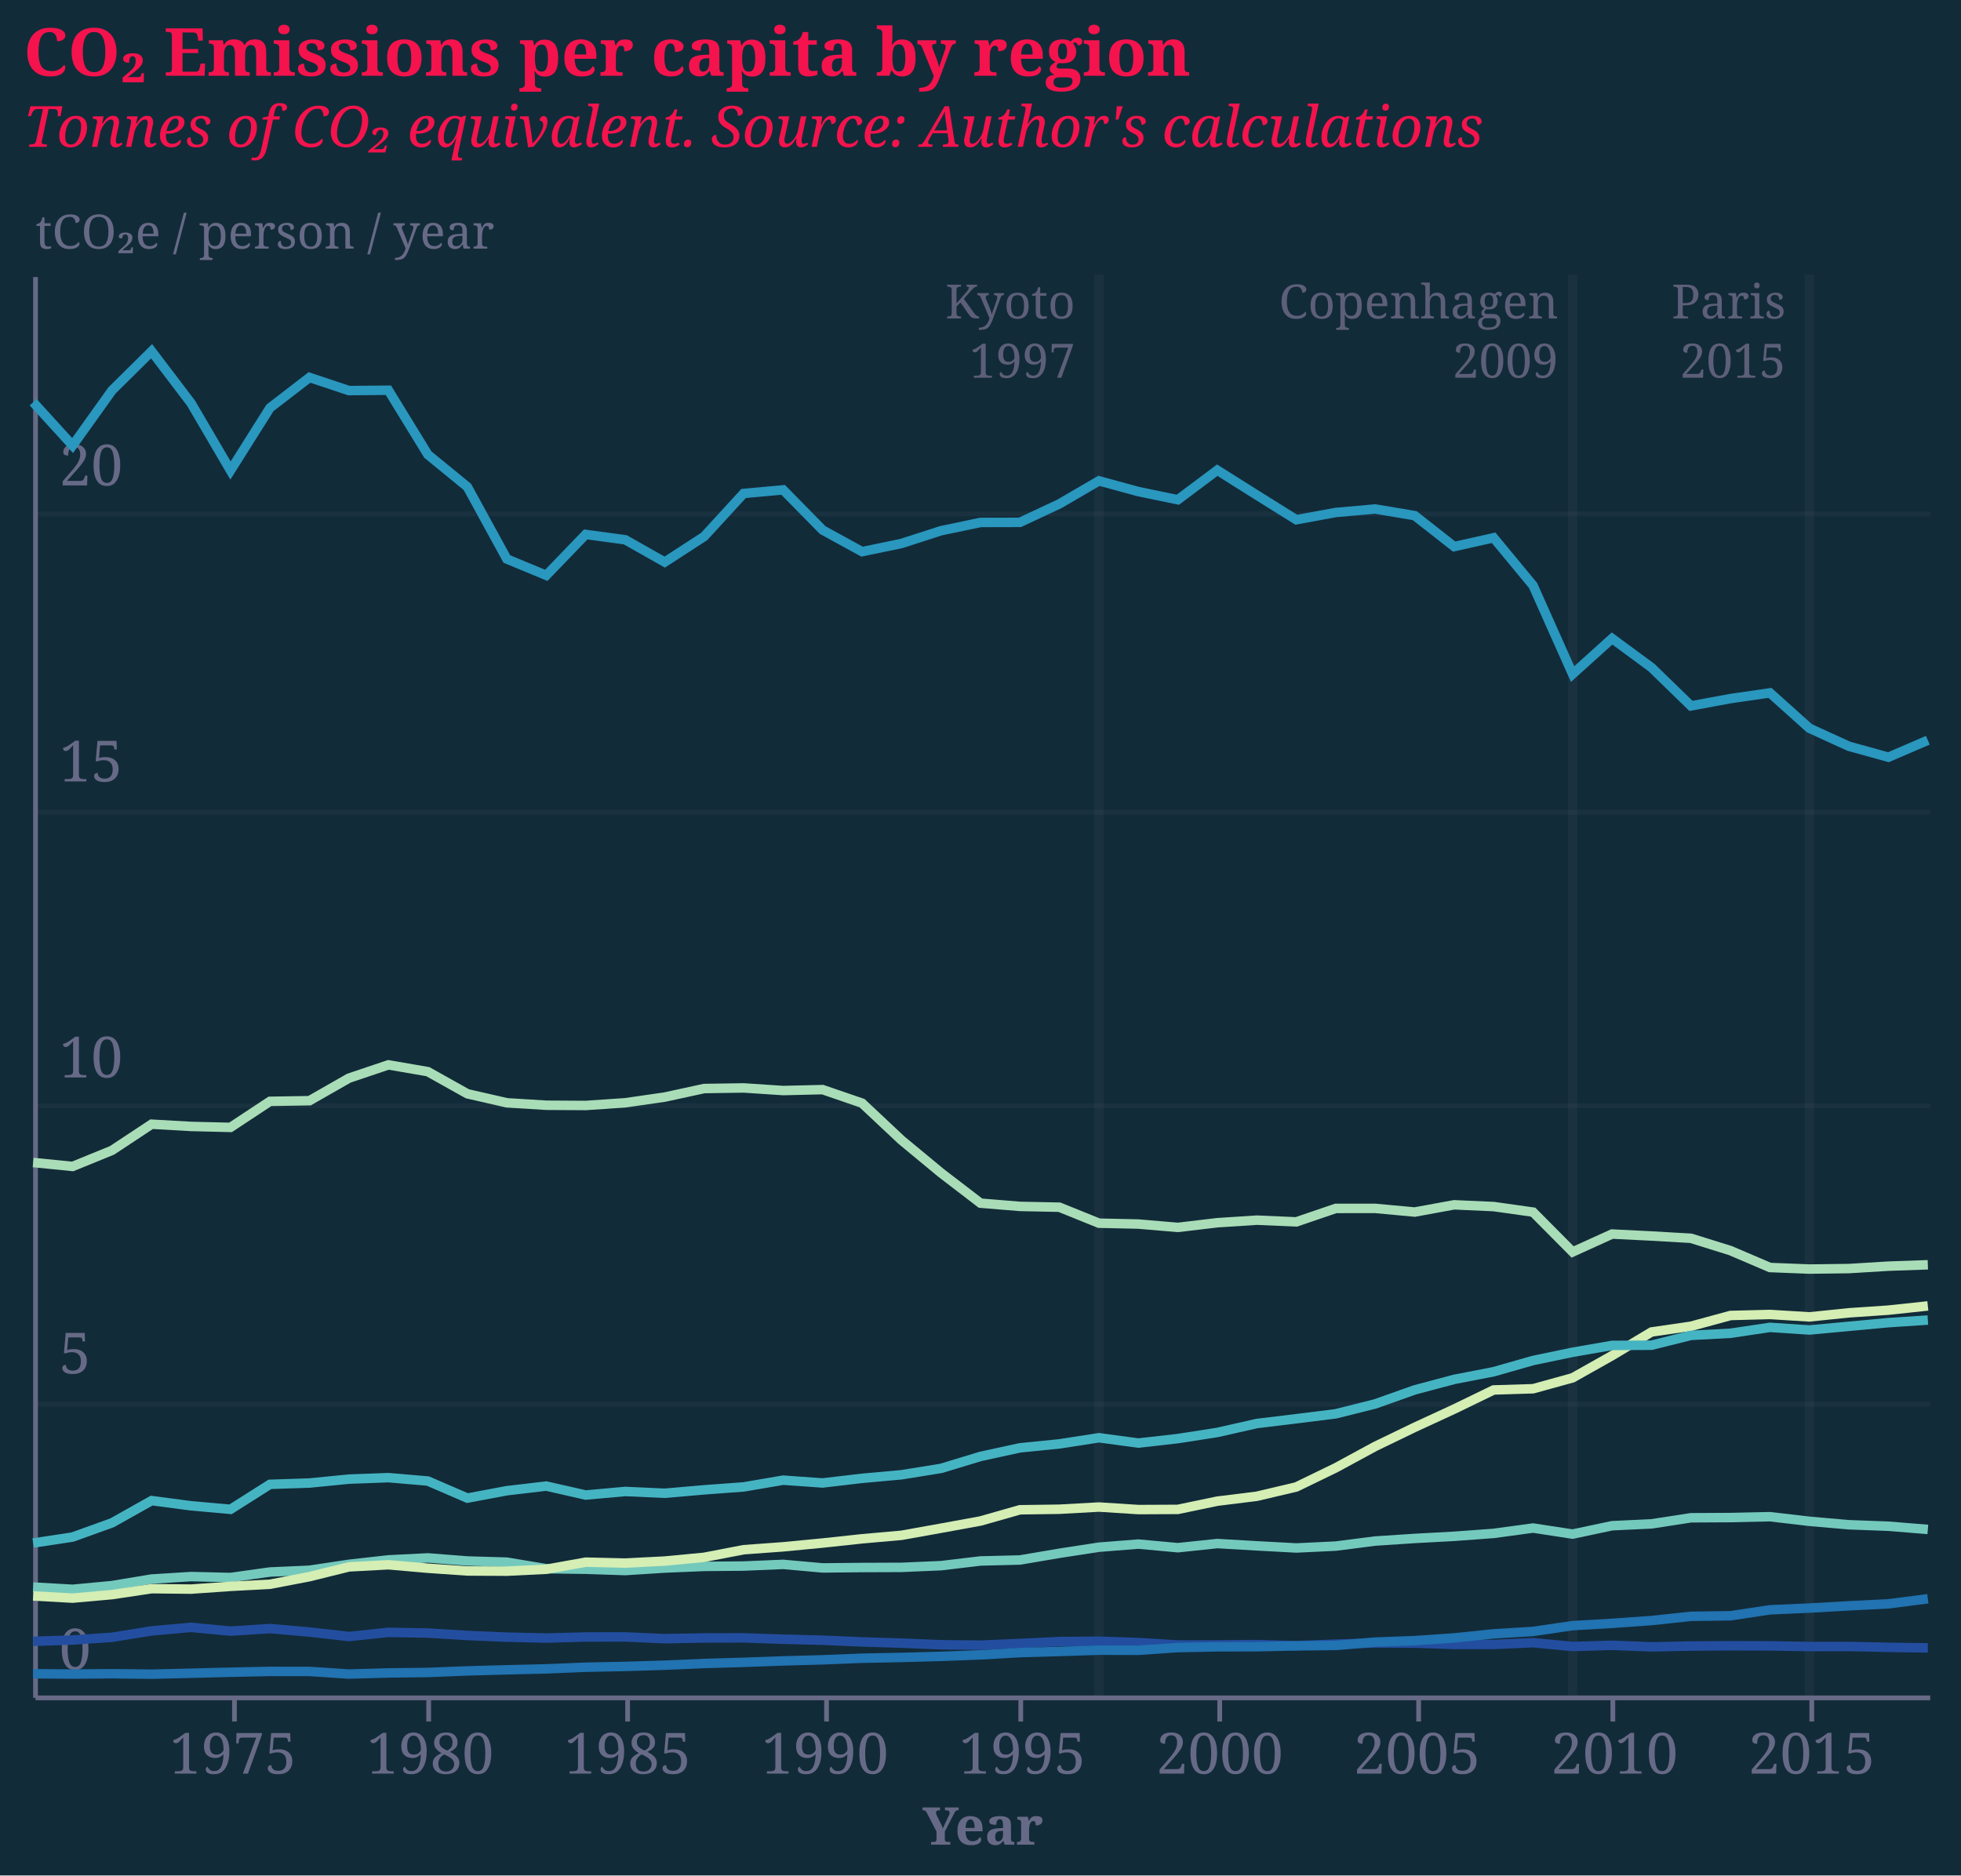
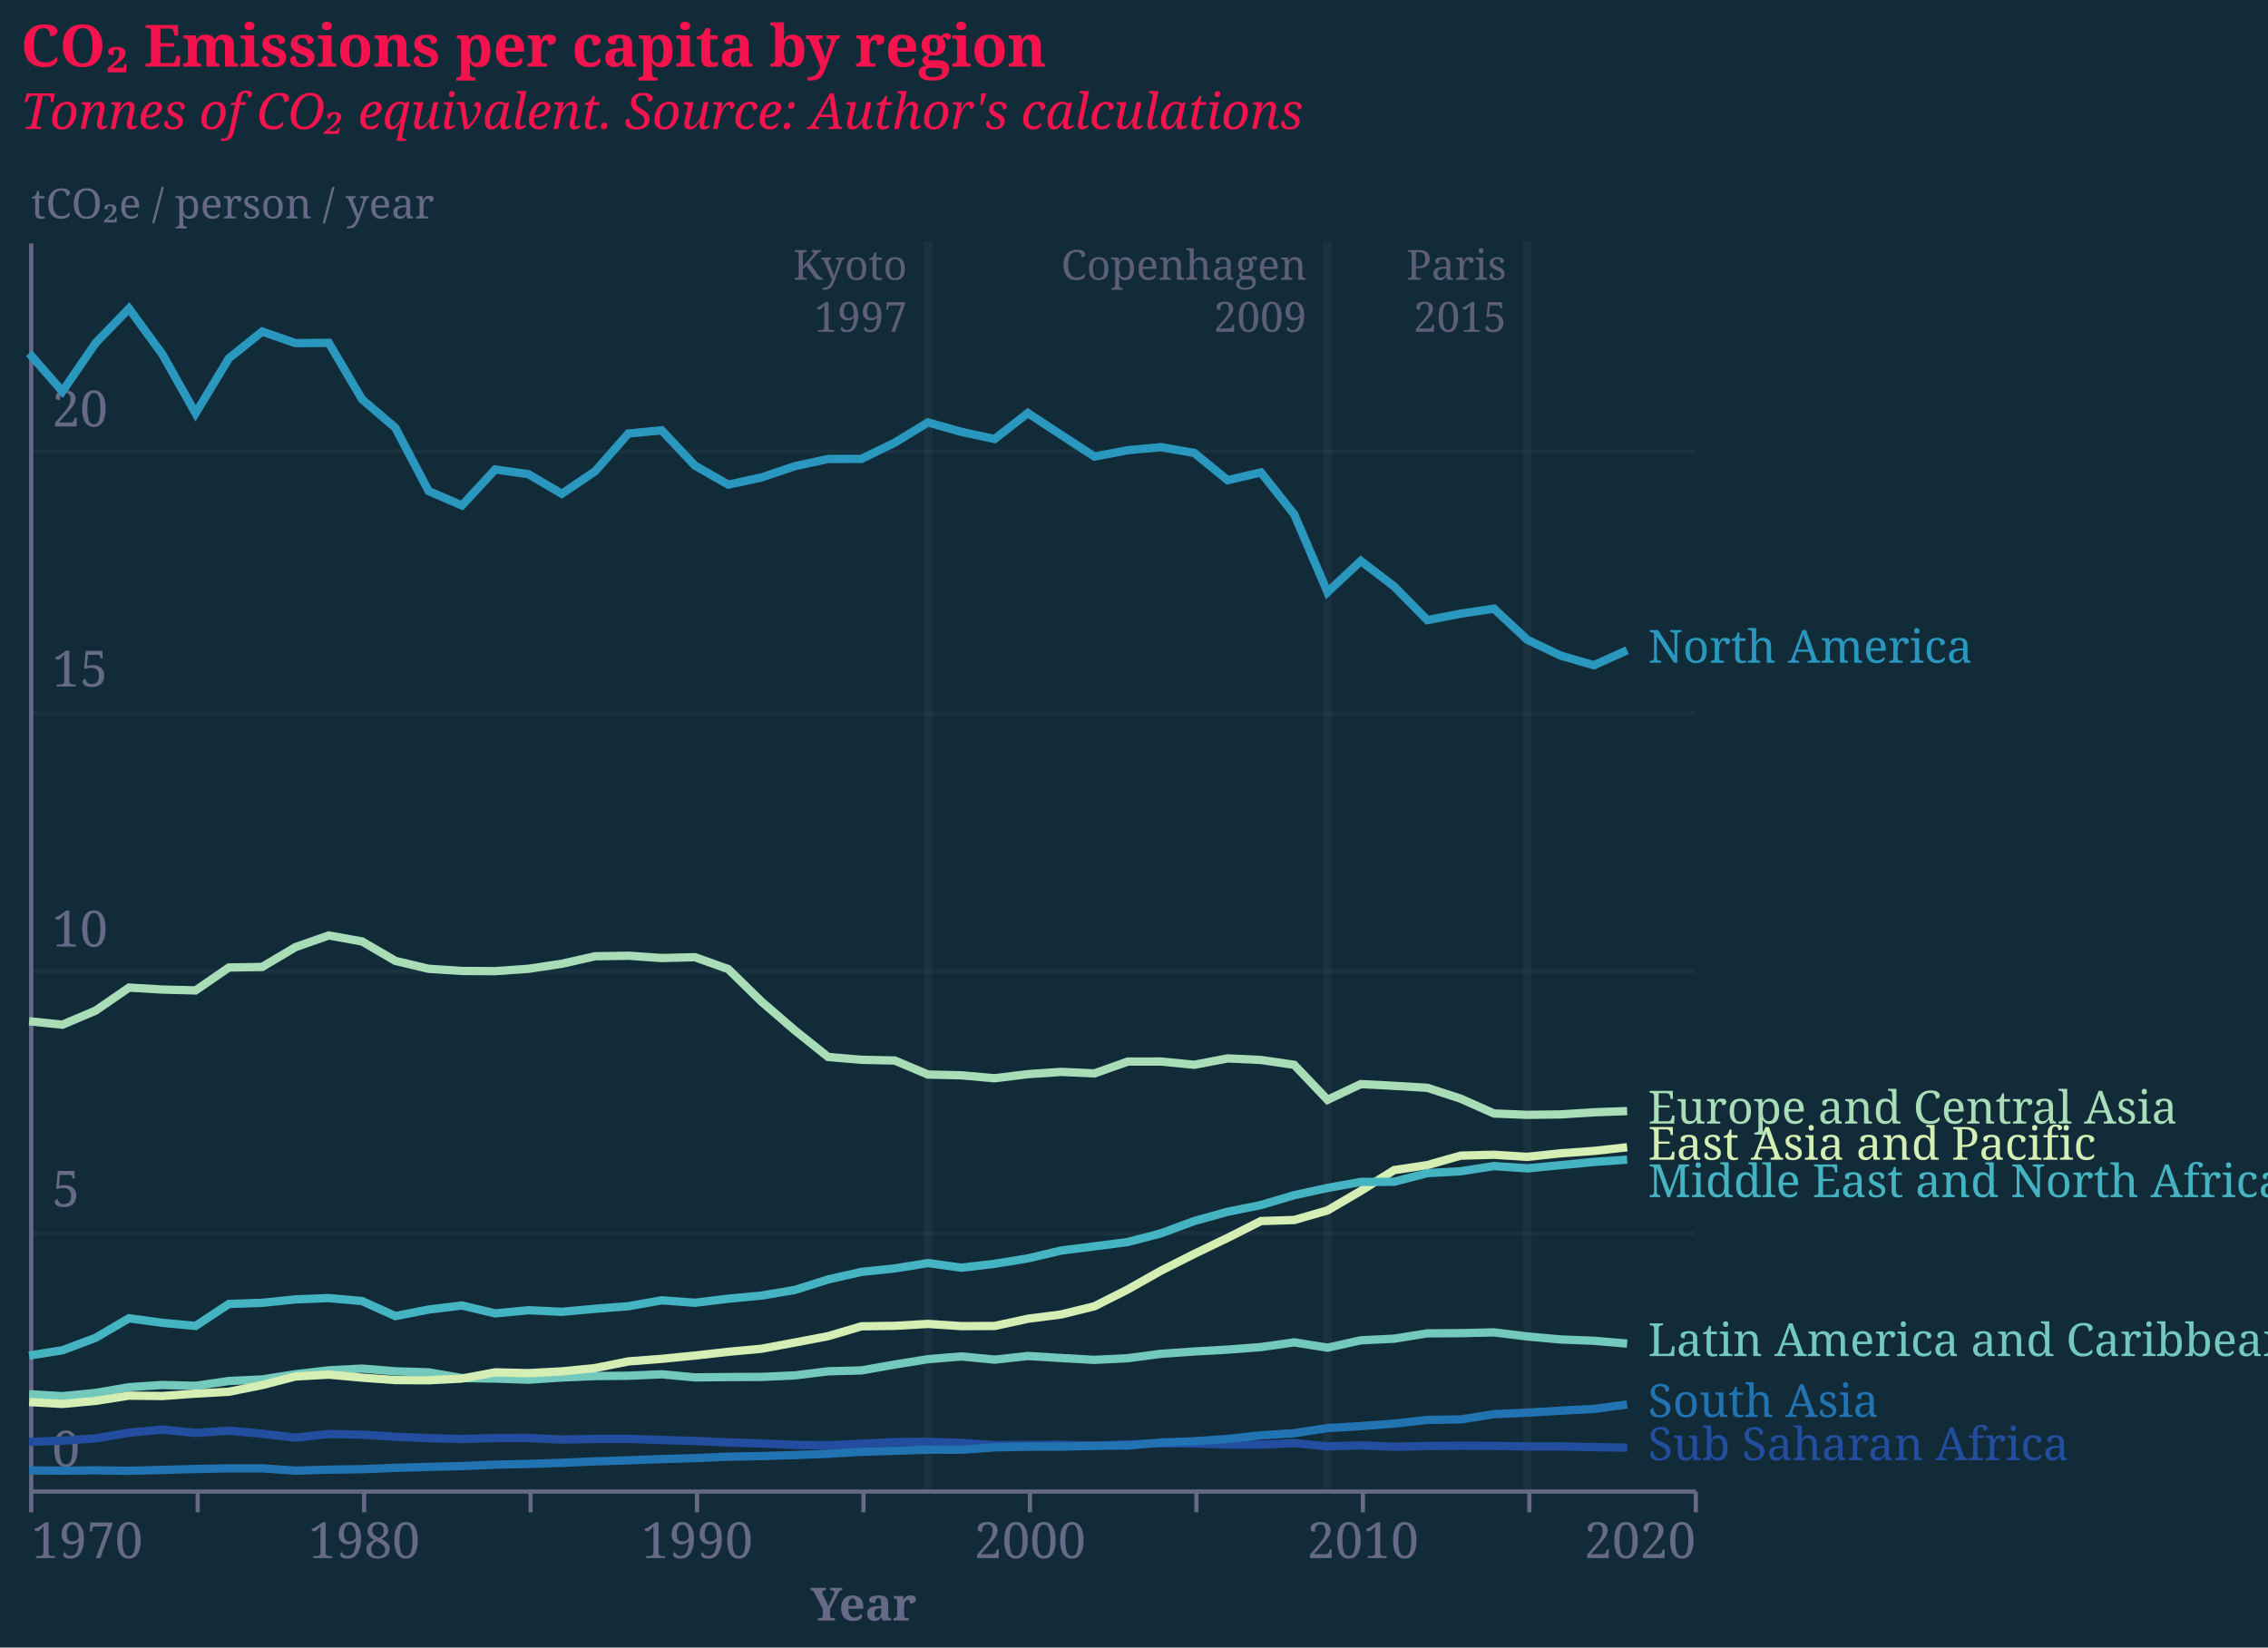
- <svg xmlns="http://www.w3.org/2000/svg" version="1.1" class="marks" width="414" height="396" viewBox="0 0 414 396">
-   <rect width="414" height="396" fill="#122B39" />
+ <svg xmlns="http://www.w3.org/2000/svg" version="1.1" class="marks" width="545" height="396" viewBox="0 0 545 396">
+   <rect width="545" height="396" fill="#122B39" />
  <g fill="none" stroke-miterlimit="10" transform="translate(7,58)">
    <g class="mark-group role-frame root" role="graphics-object" aria-roledescription="group mark container">
      <g transform="translate(0,0)">
        <path class="background" aria-hidden="true" d="M0,0h400v300h-400Z" />
        <g>
          <g class="mark-group role-axis" aria-hidden="true">
            <g transform="translate(0.5,0.5)">
              <path class="background" aria-hidden="true" d="M0,0h0v0h0Z" pointer-events="none" />
              <g>
                <g class="mark-rule role-axis-grid" pointer-events="none">
                  <line transform="translate(0,300)" x2="400" y2="0" stroke="#676A86" stroke-opacity="0.1" stroke-width="1" opacity="1" />
                  <line transform="translate(0,238)" x2="400" y2="0" stroke="#676A86" stroke-opacity="0.1" stroke-width="1" opacity="1" />
                  <line transform="translate(0,175)" x2="400" y2="0" stroke="#676A86" stroke-opacity="0.1" stroke-width="1" opacity="1" />
                  <line transform="translate(0,113)" x2="400" y2="0" stroke="#676A86" stroke-opacity="0.1" stroke-width="1" opacity="1" />
                  <line transform="translate(0,50)" x2="400" y2="0" stroke="#676A86" stroke-opacity="0.1" stroke-width="1" opacity="1" />
                </g>
              </g>
              <path class="foreground" aria-hidden="true" d="" pointer-events="none" display="none" />
            </g>
          </g>
-           <g class="mark-group role-axis" role="graphics-symbol" aria-roledescription="axis" aria-label="X-axis titled 'Year' for a time scale with values from Thursday, 01 January 1970, 1:00:00 AM to Monday, 01 January 2018, 12:00:00 AM">
+           <g class="mark-group role-axis" role="graphics-symbol" aria-roledescription="axis" aria-label="X-axis titled 'Year' for a linear scale with values from 1970 to 2020">
            <g transform="translate(0.5,300.5)">
              <path class="background" aria-hidden="true" d="M0,0h0v0h0Z" pointer-events="none" />
              <g>
                <g class="mark-rule role-axis-tick" pointer-events="none">
-                   <line transform="translate(42,0)" x2="0" y2="5" stroke="#676A86" stroke-width="1" opacity="1" />
-                   <line transform="translate(83,0)" x2="0" y2="5" stroke="#676A86" stroke-width="1" opacity="1" />
-                   <line transform="translate(125,0)" x2="0" y2="5" stroke="#676A86" stroke-width="1" opacity="1" />
-                   <line transform="translate(167,0)" x2="0" y2="5" stroke="#676A86" stroke-width="1" opacity="1" />
-                   <line transform="translate(208,0)" x2="0" y2="5" stroke="#676A86" stroke-width="1" opacity="1" />
-                   <line transform="translate(250,0)" x2="0" y2="5" stroke="#676A86" stroke-width="1" opacity="1" />
-                   <line transform="translate(292,0)" x2="0" y2="5" stroke="#676A86" stroke-width="1" opacity="1" />
-                   <line transform="translate(333,0)" x2="0" y2="5" stroke="#676A86" stroke-width="1" opacity="1" />
-                   <line transform="translate(375,0)" x2="0" y2="5" stroke="#676A86" stroke-width="1" opacity="1" />
+                   <line transform="translate(0,0)" x2="0" y2="5" stroke="#676A86" stroke-width="1" opacity="1" />
+                   <line transform="translate(40,0)" x2="0" y2="5" stroke="#676A86" stroke-width="1" opacity="1" />
+                   <line transform="translate(80,0)" x2="0" y2="5" stroke="#676A86" stroke-width="1" opacity="1" />
+                   <line transform="translate(120,0)" x2="0" y2="5" stroke="#676A86" stroke-width="1" opacity="1" />
+                   <line transform="translate(160,0)" x2="0" y2="5" stroke="#676A86" stroke-width="1" opacity="1" />
+                   <line transform="translate(200,0)" x2="0" y2="5" stroke="#676A86" stroke-width="1" opacity="1" />
+                   <line transform="translate(240,0)" x2="0" y2="5" stroke="#676A86" stroke-width="1" opacity="1" />
+                   <line transform="translate(280,0)" x2="0" y2="5" stroke="#676A86" stroke-width="1" opacity="1" />
+                   <line transform="translate(320,0)" x2="0" y2="5" stroke="#676A86" stroke-width="1" opacity="1" />
+                   <line transform="translate(360,0)" x2="0" y2="5" stroke="#676A86" stroke-width="1" opacity="1" />
+                   <line transform="translate(400,0)" x2="0" y2="5" stroke="#676A86" stroke-width="1" opacity="1" />
                </g>
                <g class="mark-text role-axis-label" pointer-events="none">
-                   <text text-anchor="middle" transform="translate(41.66096,16)" font-family="Georgia" font-size="12px" fill="#676A86" opacity="1">1975</text>
-                   <text text-anchor="middle" transform="translate(83.32193,16)" font-family="Georgia" font-size="12px" fill="#676A86" opacity="1">1980</text>
-                   <text text-anchor="middle" transform="translate(125.0057,16)" font-family="Georgia" font-size="12px" fill="#676A86" opacity="1">1985</text>
-                   <text text-anchor="middle" transform="translate(166.6667,16)" font-family="Georgia" font-size="12px" fill="#676A86" opacity="1">1990</text>
-                   <text text-anchor="middle" transform="translate(208.3276,16)" font-family="Georgia" font-size="12px" fill="#676A86" opacity="1">1995</text>
-                   <text text-anchor="middle" transform="translate(249.9886,16)" font-family="Georgia" font-size="12px" fill="#676A86" opacity="1">2000</text>
-                   <text text-anchor="middle" transform="translate(291.6724,16)" font-family="Georgia" font-size="12px" fill="#676A86" opacity="1">2005</text>
-                   <text text-anchor="middle" transform="translate(333.3333,16)" font-family="Georgia" font-size="12px" fill="#676A86" opacity="1">2010</text>
-                   <text text-anchor="middle" transform="translate(374.9943,16)" font-family="Georgia" font-size="12px" fill="#676A86" opacity="1">2015</text>
+                   <text text-anchor="start" transform="translate(0,16)" font-family="Georgia" font-size="12px" fill="#676A86" opacity="1">1970</text>
+                   <text text-anchor="middle" transform="translate(40,16)" font-family="Georgia" font-size="12px" fill="#676A86" opacity="0">1975</text>
+                   <text text-anchor="middle" transform="translate(80,16)" font-family="Georgia" font-size="12px" fill="#676A86" opacity="1">1980</text>
+                   <text text-anchor="middle" transform="translate(120,16)" font-family="Georgia" font-size="12px" fill="#676A86" opacity="0">1985</text>
+                   <text text-anchor="middle" transform="translate(160,16)" font-family="Georgia" font-size="12px" fill="#676A86" opacity="1">1990</text>
+                   <text text-anchor="middle" transform="translate(200,16)" font-family="Georgia" font-size="12px" fill="#676A86" opacity="0">1995</text>
+                   <text text-anchor="middle" transform="translate(240,16)" font-family="Georgia" font-size="12px" fill="#676A86" opacity="1">2000</text>
+                   <text text-anchor="middle" transform="translate(280,16)" font-family="Georgia" font-size="12px" fill="#676A86" opacity="0">2005</text>
+                   <text text-anchor="middle" transform="translate(320,16)" font-family="Georgia" font-size="12px" fill="#676A86" opacity="1">2010</text>
+                   <text text-anchor="middle" transform="translate(360,16)" font-family="Georgia" font-size="12px" fill="#676A86" opacity="0">2015</text>
+                   <text text-anchor="end" transform="translate(400,16)" font-family="Georgia" font-size="12px" fill="#676A86" opacity="1">2020</text>
                </g>
                <g class="mark-rule role-axis-domain" pointer-events="none">
                  <line transform="translate(0,0)" x2="400" y2="0" stroke="#676A86" stroke-width="1" opacity="1" />
                </g>
                <g class="mark-text role-axis-title" pointer-events="none">
                  <text text-anchor="middle" transform="translate(200,31)" font-family="Georgia" font-size="11px" font-weight="bold" fill="#676A86" opacity="1">Year</text>
                </g>
              </g>
              <path class="foreground" aria-hidden="true" d="" pointer-events="none" display="none" />
            </g>
          </g>
          <g class="mark-group role-axis" role="graphics-symbol" aria-roledescription="axis" aria-label="Y-axis titled 'tCO₂e / person / year' for a linear scale with values from 0 to 24">
            <g transform="translate(0.5,0.5)">
              <path class="background" aria-hidden="true" d="M0,0h0v0h0Z" pointer-events="none" />
              <g>
                <g class="mark-text role-axis-label" pointer-events="none">
                  <text text-anchor="start" transform="translate(5,294)" font-family="Georgia" font-size="12px" fill="#676A86" opacity="1">0</text>
                  <text text-anchor="start" transform="translate(5,231.5)" font-family="Georgia" font-size="12px" fill="#676A86" opacity="1">5</text>
                  <text text-anchor="start" transform="translate(5,169)" font-family="Georgia" font-size="12px" fill="#676A86" opacity="1">10</text>
                  <text text-anchor="start" transform="translate(5,106.5)" font-family="Georgia" font-size="12px" fill="#676A86" opacity="1">15</text>
                  <text text-anchor="start" transform="translate(5,44)" font-family="Georgia" font-size="12px" fill="#676A86" opacity="1">20</text>
                </g>
                <g class="mark-rule role-axis-domain" pointer-events="none">
                  <line transform="translate(0,300)" x2="0" y2="-300" stroke="#676A86" stroke-width="1" opacity="1" />
                </g>
                <g class="mark-text role-axis-title" pointer-events="none">
                  <text text-anchor="start" transform="translate(0,-6)" font-family="Georgia" font-size="10px" font-weight="normal" fill="#676A86" opacity="1">tCO₂e / person / year</text>
                </g>
              </g>
              <path class="foreground" aria-hidden="true" d="" pointer-events="none" display="none" />
            </g>
          </g>
          <g class="mark-rule role-mark layer_0_marks" role="graphics-object" aria-roledescription="rule mark container">
-             <line aria-label="Lines: Jan 01, 1997" role="graphics-symbol" aria-roledescription="rule mark" transform="translate(225.0057,0)" x2="0" y2="300" stroke="#676A86" stroke-width="2" opacity="0.1" />
-             <line aria-label="Lines: Jan 01, 2009" role="graphics-symbol" aria-roledescription="rule mark" transform="translate(325.0057,0)" x2="0" y2="300" stroke="#676A86" stroke-width="2" opacity="0.1" />
-             <line aria-label="Lines: Jan 01, 2015" role="graphics-symbol" aria-roledescription="rule mark" transform="translate(374.9943,0)" x2="0" y2="300" stroke="#676A86" stroke-width="2" opacity="0.1" />
+             <line aria-label="x: 1997" role="graphics-symbol" aria-roledescription="rule mark" transform="translate(216,0)" x2="0" y2="300" stroke="#676A86" stroke-width="2" opacity="0.1" />
+             <line aria-label="x: 2009" role="graphics-symbol" aria-roledescription="rule mark" transform="translate(312,0)" x2="0" y2="300" stroke="#676A86" stroke-width="2" opacity="0.1" />
+             <line aria-label="x: 2015" role="graphics-symbol" aria-roledescription="rule mark" transform="translate(360,0)" x2="0" y2="300" stroke="#676A86" stroke-width="2" opacity="0.1" />
          </g>
          <g class="mark-group role-scope layer_1_pathgroup" role="graphics-object" aria-roledescription="group mark container">
            <g transform="translate(0,0)">
              <path class="background" aria-hidden="true" d="M0,0h400v300h-400Z" />
              <g>
                <g class="mark-line role-mark layer_1_marks" role="graphics-object" aria-roledescription="line mark container">
-                   <path aria-label="Region: Sub Saharan Africa; Year: Jan 01, 1970; m: 0.9151738" role="graphics-symbol" aria-roledescription="line mark" d="M0,288.56L8.328,288.29L16.655,287.71L25.006,286.362L33.333,285.616L41.661,286.412L49.989,285.871L58.339,286.605L66.667,287.549L74.994,286.671L83.322,286.816L91.672,287.33L100,287.678L108.328,287.875L116.655,287.645L125.006,287.633L133.333,288.009L141.661,287.855L149.989,287.832L158.339,288.121L166.667,288.327L174.994,288.689L183.322,288.943L191.672,289.289L200,289.375L208.328,289.021L216.655,288.617L225.006,288.547L233.333,288.828L241.661,289.341L249.989,289.328L258.339,289.252L266.667,289.483L274.994,289.157L283.322,288.906L291.672,288.941L300,289.22L308.328,289.225L316.655,288.851L325.006,289.654L333.333,289.405L341.661,289.734L349.989,289.557L358.339,289.499L366.667,289.522L374.994,289.663L383.322,289.652L391.672,289.833L400,289.948" stroke="rgb(35, 78, 160)" stroke-width="2" />
+                   <path aria-label="Region: Sub Saharan Africa; Year: 1970; m: 0.9151738" role="graphics-symbol" aria-roledescription="line mark" d="M0,288.56L8,288.29L16,287.71L24,286.362L32,285.616L40,286.412L48,285.871L56,286.605L64,287.549L72,286.671L80,286.816L88,287.33L96,287.678L104,287.875L112,287.645L120,287.633L128,288.009L136,287.855L144,287.832L152,288.121L160,288.327L168,288.689L176,288.943L184,289.289L192,289.375L200,289.021L208,288.617L216,288.547L224,288.828L232,289.341L240,289.328L248,289.252L256,289.483L264,289.157L272,288.906L280,288.941L288,289.22L296,289.225L304,288.851L312,289.654L320,289.405L328,289.734L336,289.557L344,289.499L352,289.522L360,289.663L368,289.652L376,289.833L384,289.948" stroke="rgb(35, 78, 160)" stroke-width="2" />
                </g>
              </g>
              <path class="foreground" aria-hidden="true" d="" display="none" />
            </g>
            <g transform="translate(0,0)">
              <path class="background" aria-hidden="true" d="M0,0h400v300h-400Z" />
              <g>
                <g class="mark-line role-mark layer_1_marks" role="graphics-object" aria-roledescription="line mark container">
-                   <path aria-label="Region: Latin America and Caribbean; Year: Jan 01, 1970; m: 1.831451" role="graphics-symbol" aria-roledescription="line mark" d="M0,277.107L8.328,277.578L16.655,276.798L25.006,275.413L33.333,274.89L41.661,275.091L49.989,273.929L58.339,273.556L66.667,272.304L74.994,271.368L83.322,270.95L91.672,271.6L100,271.848L108.328,273.229L116.655,273.342L125.006,273.618L133.333,273.091L141.661,272.744L149.989,272.67L158.339,272.316L166.667,273.066L174.994,272.98L183.322,272.948L191.672,272.588L200,271.596L208.328,271.39L216.655,269.974L225.006,268.688L233.333,268.032L241.661,268.797L249.989,267.92L258.339,268.403L266.667,268.852L274.994,268.455L283.322,267.391L291.672,266.839L300,266.39L308.328,265.775L316.655,264.645L325.006,265.923L333.333,264.155L341.661,263.763L349.989,262.476L358.339,262.432L366.667,262.247L374.994,263.224L383.322,263.95L391.672,264.259L400,264.938" stroke="rgb(116, 201, 189)" stroke-width="2" />
+                   <path aria-label="Region: Latin America and Caribbean; Year: 1970; m: 1.831451" role="graphics-symbol" aria-roledescription="line mark" d="M0,277.107L8,277.578L16,276.798L24,275.413L32,274.89L40,275.091L48,273.929L56,273.556L64,272.304L72,271.368L80,270.95L88,271.6L96,271.848L104,273.229L112,273.342L120,273.618L128,273.091L136,272.744L144,272.67L152,272.316L160,273.066L168,272.98L176,272.948L184,272.588L192,271.596L200,271.39L208,269.974L216,268.688L224,268.032L232,268.797L240,267.92L248,268.403L256,268.852L264,268.455L272,267.391L280,266.839L288,266.39L296,265.775L304,264.645L312,265.923L320,264.155L328,263.763L336,262.476L344,262.432L352,262.247L360,263.224L368,263.95L376,264.259L384,264.938" stroke="rgb(116, 201, 189)" stroke-width="2" />
                </g>
              </g>
              <path class="foreground" aria-hidden="true" d="" display="none" />
            </g>
            <g transform="translate(0,0)">
              <path class="background" aria-hidden="true" d="M0,0h400v300h-400Z" />
              <g>
                <g class="mark-line role-mark layer_1_marks" role="graphics-object" aria-roledescription="line mark container">
-                   <path aria-label="Region: North America; Year: Jan 01, 1970; m: 21.84615" role="graphics-symbol" aria-roledescription="line mark" d="M0,26.923L8.328,36.072L16.655,24.425L25.006,16.167L33.333,27.127L41.661,41.344L49.989,28.129L58.339,21.698L66.667,24.475L74.994,24.396L83.322,37.979L91.672,44.811L100,60.031L108.328,63.487L116.655,54.845L125.006,55.975L133.333,60.686L141.661,55.279L149.989,46.196L158.339,45.437L166.667,53.916L174.994,58.482L183.322,56.754L191.672,54.059L200,52.315L208.328,52.297L216.655,48.397L225.006,43.531L233.333,45.799L241.661,47.518L249.989,41.28L258.339,46.54L266.667,51.742L274.994,50.212L283.322,49.472L291.672,50.877L300,57.411L308.328,55.549L316.655,65.622L325.006,84.328L333.333,76.815L341.661,82.952L349.989,91.047L358.339,89.504L366.667,88.3L374.994,95.768L383.322,99.572L391.672,101.886L400,98.296" stroke="rgb(41, 151, 190)" stroke-width="2" />
+                   <path aria-label="Region: North America; Year: 1970; m: 21.84615" role="graphics-symbol" aria-roledescription="line mark" d="M0,26.923L8,36.072L16,24.425L24,16.167L32,27.127L40,41.344L48,28.129L56,21.698L64,24.475L72,24.396L80,37.979L88,44.811L96,60.031L104,63.487L112,54.845L120,55.975L128,60.686L136,55.279L144,46.196L152,45.437L160,53.916L168,58.482L176,56.754L184,54.059L192,52.315L200,52.297L208,48.397L216,43.531L224,45.799L232,47.518L240,41.28L248,46.54L256,51.742L264,50.212L272,49.472L280,50.877L288,57.411L296,55.549L304,65.622L312,84.328L320,76.815L328,82.952L336,91.047L344,89.504L352,88.3L360,95.768L368,99.572L376,101.886L384,98.296" stroke="rgb(41, 151, 190)" stroke-width="2" />
                </g>
              </g>
              <path class="foreground" aria-hidden="true" d="" display="none" />
            </g>
            <g transform="translate(0,0)">
              <path class="background" aria-hidden="true" d="M0,0h400v300h-400Z" />
              <g>
                <g class="mark-line role-mark layer_1_marks" role="graphics-object" aria-roledescription="line mark container">
-                   <path aria-label="Region: East Asia and Pacific; Year: Jan 01, 1970; m: 1.681293" role="graphics-symbol" aria-roledescription="line mark" d="M0,278.984L8.328,279.443L16.655,278.7L25.006,277.449L33.333,277.541L41.661,276.958L49.989,276.515L58.339,274.909L66.667,272.847L74.994,272.399L83.322,273.129L91.672,273.707L100,273.754L108.328,273.345L116.655,271.849L125.006,272.042L133.333,271.617L141.661,270.826L149.989,269.22L158.339,268.609L166.667,267.811L174.994,266.915L183.322,266.177L191.672,264.679L200,263.156L208.328,260.788L216.655,260.672L225.006,260.21L233.333,260.744L241.661,260.705L249.989,258.97L258.339,257.934L266.667,255.968L274.994,251.928L283.322,247.41L291.672,243.375L300,239.528L308.328,235.487L316.655,235.232L325.006,232.927L333.333,228.241L341.661,223.244L349.989,222.033L358.339,219.763L366.667,219.549L374.994,220.058L383.322,219.203L391.672,218.633L400,217.745" stroke="rgb(212, 238, 180)" stroke-width="2" />
+                   <path aria-label="Region: East Asia and Pacific; Year: 1970; m: 1.681293" role="graphics-symbol" aria-roledescription="line mark" d="M0,278.984L8,279.443L16,278.7L24,277.449L32,277.541L40,276.958L48,276.515L56,274.909L64,272.847L72,272.399L80,273.129L88,273.707L96,273.754L104,273.345L112,271.849L120,272.042L128,271.617L136,270.826L144,269.22L152,268.609L160,267.811L168,266.915L176,266.177L184,264.679L192,263.156L200,260.788L208,260.672L216,260.21L224,260.744L232,260.705L240,258.97L248,257.934L256,255.968L264,251.928L272,247.41L280,243.375L288,239.528L296,235.487L304,235.232L312,232.927L320,228.241L328,223.244L336,222.033L344,219.763L352,219.549L360,220.058L368,219.203L376,218.633L384,217.745" stroke="rgb(212, 238, 180)" stroke-width="2" />
                </g>
              </g>
              <path class="foreground" aria-hidden="true" d="" display="none" />
            </g>
            <g transform="translate(0,0)">
              <path class="background" aria-hidden="true" d="M0,0h400v300h-400Z" />
              <g>
                <g class="mark-line role-mark layer_1_marks" role="graphics-object" aria-roledescription="line mark container">
-                   <path aria-label="Region: Europe and Central Asia; Year: Jan 01, 1970; m: 9.003093" role="graphics-symbol" aria-roledescription="line mark" d="M0,187.461L8.328,188.294L16.655,184.896L25.006,179.373L33.333,179.844L41.661,180.048L49.989,174.547L58.339,174.408L66.667,169.65L74.994,166.845L83.322,168.278L91.672,172.95L100,174.856L108.328,175.371L116.655,175.42L125.006,174.851L133.333,173.649L141.661,171.843L149.989,171.715L158.339,172.268L166.667,172.07L174.994,174.928L183.322,182.747L191.672,189.659L200,196.045L208.328,196.729L216.655,196.9L225.006,200.273L233.333,200.458L241.661,201.165L249.989,200.178L258.339,199.635L266.667,199.997L274.994,197.157L283.322,197.149L291.672,197.921L300,196.395L308.328,196.766L316.655,197.937L325.006,206.35L333.333,202.568L341.661,202.981L349.989,203.461L358.339,206.069L366.667,209.633L374.994,209.961L383.322,209.857L391.672,209.347L400,209.056" stroke="rgb(169, 221, 183)" stroke-width="2" />
+                   <path aria-label="Region: Europe and Central Asia; Year: 1970; m: 9.003093" role="graphics-symbol" aria-roledescription="line mark" d="M0,187.461L8,188.294L16,184.896L24,179.373L32,179.844L40,180.048L48,174.547L56,174.408L64,169.65L72,166.845L80,168.278L88,172.95L96,174.856L104,175.371L112,175.42L120,174.851L128,173.649L136,171.843L144,171.715L152,172.268L160,172.07L168,174.928L176,182.747L184,189.659L192,196.045L200,196.729L208,196.9L216,200.273L224,200.458L232,201.165L240,200.178L248,199.635L256,199.997L264,197.157L272,197.149L280,197.921L288,196.395L296,196.766L304,197.937L312,206.35L320,202.568L328,202.981L336,203.461L344,206.069L352,209.633L360,209.961L368,209.857L376,209.347L384,209.056" stroke="rgb(169, 221, 183)" stroke-width="2" />
                </g>
              </g>
              <path class="foreground" aria-hidden="true" d="" display="none" />
            </g>
            <g transform="translate(0,0)">
              <path class="background" aria-hidden="true" d="M0,0h400v300h-400Z" />
              <g>
                <g class="mark-line role-mark layer_1_marks" role="graphics-object" aria-roledescription="line mark container">
-                   <path aria-label="Region: South Asia; Year: Jan 01, 1970; m: 0.3672203" role="graphics-symbol" aria-roledescription="line mark" d="M0,295.41L8.328,295.479L16.655,295.405L25.006,295.505L33.333,295.301L41.661,295.09L49.989,294.914L58.339,294.926L66.667,295.473L74.994,295.239L83.322,295.139L91.672,294.808L100,294.577L108.328,294.378L116.655,294.033L125.006,293.862L133.333,293.607L141.661,293.246L149.989,293L158.339,292.699L166.667,292.469L174.994,292.131L183.322,291.968L191.672,291.741L200,291.419L208.328,290.946L216.655,290.706L225.006,290.438L233.333,290.458L241.661,289.889L249.989,289.725L258.339,289.703L266.667,289.524L274.994,289.433L283.322,288.728L291.672,288.415L300,287.848L308.328,286.985L316.655,286.474L325.006,285.252L333.333,284.77L341.661,284.178L349.989,283.284L358.339,283.167L366.667,281.91L374.994,281.541L383.322,281.068L391.672,280.645L400,279.579" stroke="rgb(33, 115, 177)" stroke-width="2" />
+                   <path aria-label="Region: South Asia; Year: 1970; m: 0.3672203" role="graphics-symbol" aria-roledescription="line mark" d="M0,295.41L8,295.479L16,295.405L24,295.505L32,295.301L40,295.09L48,294.914L56,294.926L64,295.473L72,295.239L80,295.139L88,294.808L96,294.577L104,294.378L112,294.033L120,293.862L128,293.607L136,293.246L144,293L152,292.699L160,292.469L168,292.131L176,291.968L184,291.741L192,291.419L200,290.946L208,290.706L216,290.438L224,290.458L232,289.889L240,289.725L248,289.703L256,289.524L264,289.433L272,288.728L280,288.415L288,287.848L296,286.985L304,286.474L312,285.252L320,284.77L328,284.178L336,283.284L344,283.167L352,281.91L360,281.541L368,281.068L376,280.645L384,279.579" stroke="rgb(33, 115, 177)" stroke-width="2" />
                </g>
              </g>
              <path class="foreground" aria-hidden="true" d="" display="none" />
            </g>
            <g transform="translate(0,0)">
              <path class="background" aria-hidden="true" d="M0,0h400v300h-400Z" />
              <g>
                <g class="mark-line role-mark layer_1_marks" role="graphics-object" aria-roledescription="line mark container">
-                   <path aria-label="Region: Middle East and North Africa; Year: Jan 01, 1970; m: 2.57542" role="graphics-symbol" aria-roledescription="line mark" d="M0,267.807L8.328,266.543L16.655,263.543L25.006,258.852L33.333,259.949L41.661,260.692L49.989,255.418L58.339,255.141L66.667,254.316L74.994,254.006L83.322,254.716L91.672,258.323L100,256.761L108.328,255.785L116.655,257.676L125.006,256.922L133.333,257.301L141.661,256.577L149.989,255.962L158.339,254.536L166.667,255.126L174.994,254.151L183.322,253.395L191.672,252.05L200,249.521L208.328,247.709L216.655,246.875L225.006,245.58L233.333,246.701L241.661,245.758L249.989,244.462L258.339,242.574L266.667,241.563L274.994,240.524L283.322,238.437L291.672,235.472L300,233.256L308.328,231.642L316.655,229.267L325.006,227.529L333.333,226.081L341.661,226.041L349.989,223.965L358.339,223.519L366.667,222.274L374.994,222.823L383.322,222.053L391.672,221.277L400,220.725" stroke="rgb(69, 180, 194)" stroke-width="2" />
+                   <path aria-label="Region: Middle East and North Africa; Year: 1970; m: 2.57542" role="graphics-symbol" aria-roledescription="line mark" d="M0,267.807L8,266.543L16,263.543L24,258.852L32,259.949L40,260.692L48,255.418L56,255.141L64,254.316L72,254.006L80,254.716L88,258.323L96,256.761L104,255.785L112,257.676L120,256.922L128,257.301L136,256.577L144,255.962L152,254.536L160,255.126L168,254.151L176,253.395L184,252.05L192,249.521L200,247.709L208,246.875L216,245.58L224,246.701L232,245.758L240,244.462L248,242.574L256,241.563L264,240.524L272,238.437L280,235.472L288,233.256L296,231.642L304,229.267L312,227.529L320,226.081L328,226.041L336,223.965L344,223.519L352,222.274L360,222.823L368,222.053L376,221.277L384,220.725" stroke="rgb(69, 180, 194)" stroke-width="2" />
                </g>
              </g>
              <path class="foreground" aria-hidden="true" d="" display="none" />
            </g>
          </g>
-           <g class="mark-text role-mark layer_2_marks" role="graphics-object" aria-roledescription="text mark container" />
-           <g class="mark-text role-mark layer_3_marks" role="graphics-object" aria-roledescription="text mark container" />
+           <g class="mark-text role-mark layer_2_marks" role="graphics-object" aria-roledescription="text mark container">
+             <text aria-label="Region: Sub Saharan Africa; Year: 2018; m: 0.8041709" role="graphics-symbol" aria-roledescription="text mark" text-anchor="start" transform="translate(389,292.9479)" font-family="Georgia" font-size="11px" fill="rgb(35, 78, 160)">Sub Saharan Africa</text>
+             <text aria-label="Region: Latin America and Caribbean; Year: 2018; m: 2.804965" role="graphics-symbol" aria-roledescription="text mark" text-anchor="start" transform="translate(389,267.9379)" font-family="Georgia" font-size="11px" fill="rgb(116, 201, 189)">Latin America and Caribbean</text>
+             <text aria-label="Region: North America; Year: 2018; m: 16.1363" role="graphics-symbol" aria-roledescription="text mark" text-anchor="start" transform="translate(389,101.2963)" font-family="Georgia" font-size="11px" fill="rgb(41, 151, 190)">North America</text>
+             <text aria-label="Region: East Asia and Pacific; Year: 2018; m: 6.58042" role="graphics-symbol" aria-roledescription="text mark" text-anchor="start" transform="translate(389,220.7448)" font-family="Georgia" font-size="11px" fill="rgb(212, 238, 180)">East Asia and Pacific</text>
+             <text aria-label="Region: Europe and Central Asia; Year: 2018; m: 7.275518" role="graphics-symbol" aria-roledescription="text mark" text-anchor="start" transform="translate(389,212.056)" font-family="Georgia" font-size="11px" fill="rgb(169, 221, 183)">Europe and Central Asia</text>
+             <text aria-label="Region: South Asia; Year: 2018; m: 1.633663" role="graphics-symbol" aria-roledescription="text mark" text-anchor="start" transform="translate(389,282.5792)" font-family="Georgia" font-size="11px" fill="rgb(33, 115, 177)">South Asia</text>
+           </g>
+           <g class="mark-text role-mark layer_3_marks" role="graphics-object" aria-roledescription="text mark container">
+             <text aria-label="Region: Middle East and North Africa; Year: 2018; m: 6.342029" role="graphics-symbol" aria-roledescription="text mark" text-anchor="start" transform="translate(389,229.7246)" font-family="Georgia" font-size="11px" fill="rgb(69, 180, 194)">Middle East and North Africa</text>
+           </g>
          <g class="mark-text role-mark layer_4_marks" role="graphics-object" aria-roledescription="text mark container">
-             <text aria-label="t: Kyoto; y: 23.5" role="graphics-symbol" aria-roledescription="text mark" text-anchor="end" transform="translate(220,9.25)" font-family="Georgia" font-size="10px" fill="#5d5f79">Kyoto</text>
-             <text aria-label="t: 1997; y: 22.5" role="graphics-symbol" aria-roledescription="text mark" text-anchor="end" transform="translate(220,21.75)" font-family="Georgia" font-size="10px" fill="#5d5f79">1997</text>
+             <text aria-label="t: Kyoto; x: 1997; y: 23.5" role="graphics-symbol" aria-roledescription="text mark" text-anchor="end" transform="translate(211,9.25)" font-family="Georgia" font-size="10px" fill="#5d5f79">Kyoto</text>
+             <text aria-label="t: 1997; x: 1997; y: 22.5" role="graphics-symbol" aria-roledescription="text mark" text-anchor="end" transform="translate(211,21.75)" font-family="Georgia" font-size="10px" fill="#5d5f79">1997</text>
          </g>
          <g class="mark-text role-mark layer_5_marks" role="graphics-object" aria-roledescription="text mark container">
-             <text aria-label="t: Copenhagen; y: 23.5" role="graphics-symbol" aria-roledescription="text mark" text-anchor="end" transform="translate(322,9.25)" font-family="Georgia" font-size="10px" fill="#5d5f79">Copenhagen</text>
-             <text aria-label="t: 2009; y: 22.5" role="graphics-symbol" aria-roledescription="text mark" text-anchor="end" transform="translate(322,21.75)" font-family="Georgia" font-size="10px" fill="#5d5f79">2009</text>
+             <text aria-label="t: Copenhagen; x: 2009; y: 23.5" role="graphics-symbol" aria-roledescription="text mark" text-anchor="end" transform="translate(307,9.25)" font-family="Georgia" font-size="10px" fill="#5d5f79">Copenhagen</text>
+             <text aria-label="t: 2009; x: 2009; y: 22.5" role="graphics-symbol" aria-roledescription="text mark" text-anchor="end" transform="translate(307,21.75)" font-family="Georgia" font-size="10px" fill="#5d5f79">2009</text>
          </g>
          <g class="mark-text role-mark layer_6_marks" role="graphics-object" aria-roledescription="text mark container">
-             <text aria-label="t: Paris; y: 23.5" role="graphics-symbol" aria-roledescription="text mark" text-anchor="end" transform="translate(370,9.25)" font-family="Georgia" font-size="10px" fill="#5d5f79">Paris</text>
-             <text aria-label="t: 2015; y: 22.5" role="graphics-symbol" aria-roledescription="text mark" text-anchor="end" transform="translate(370,21.75)" font-family="Georgia" font-size="10px" fill="#5d5f79">2015</text>
+             <text aria-label="t: Paris; x: 2015; y: 23.5" role="graphics-symbol" aria-roledescription="text mark" text-anchor="end" transform="translate(355,9.25)" font-family="Georgia" font-size="10px" fill="#5d5f79">Paris</text>
+             <text aria-label="t: 2015; x: 2015; y: 22.5" role="graphics-symbol" aria-roledescription="text mark" text-anchor="end" transform="translate(355,21.75)" font-family="Georgia" font-size="10px" fill="#5d5f79">2015</text>
          </g>
          <g class="mark-group role-title">
            <g transform="translate(-2,-46)">
              <path class="background" aria-hidden="true" d="M0,0h0v0h0Z" pointer-events="none" />
              <g>
                <g class="mark-text role-title-text" role="graphics-symbol" aria-roledescription="title" aria-label="Title text 'CO₂ Emissions per capita by region'" pointer-events="none">
                  <text text-anchor="start" transform="translate(0,4)" font-family="Georgia" font-size="14px" font-weight="bold" fill="#F4134D" opacity="1">CO₂ Emissions per capita by region</text>
                </g>
                <g class="mark-text role-title-subtitle" role="graphics-symbol" aria-roledescription="subtitle" aria-label="Subtitle text 'Tonnes of CO₂ equivalent. Source: Author's calculations'" pointer-events="none">
                  <text text-anchor="start" transform="translate(0,19)" font-family="Georgia" font-size="12px" font-style="italic" fill="#F4134D" opacity="1">Tonnes of CO₂ equivalent. Source: Author's calculations</text>
                </g>
              </g>
              <path class="foreground" aria-hidden="true" d="" pointer-events="none" display="none" />
            </g>
          </g>
        </g>
        <path class="foreground" aria-hidden="true" d="" display="none" />
      </g>
    </g>
  </g>
</svg>
